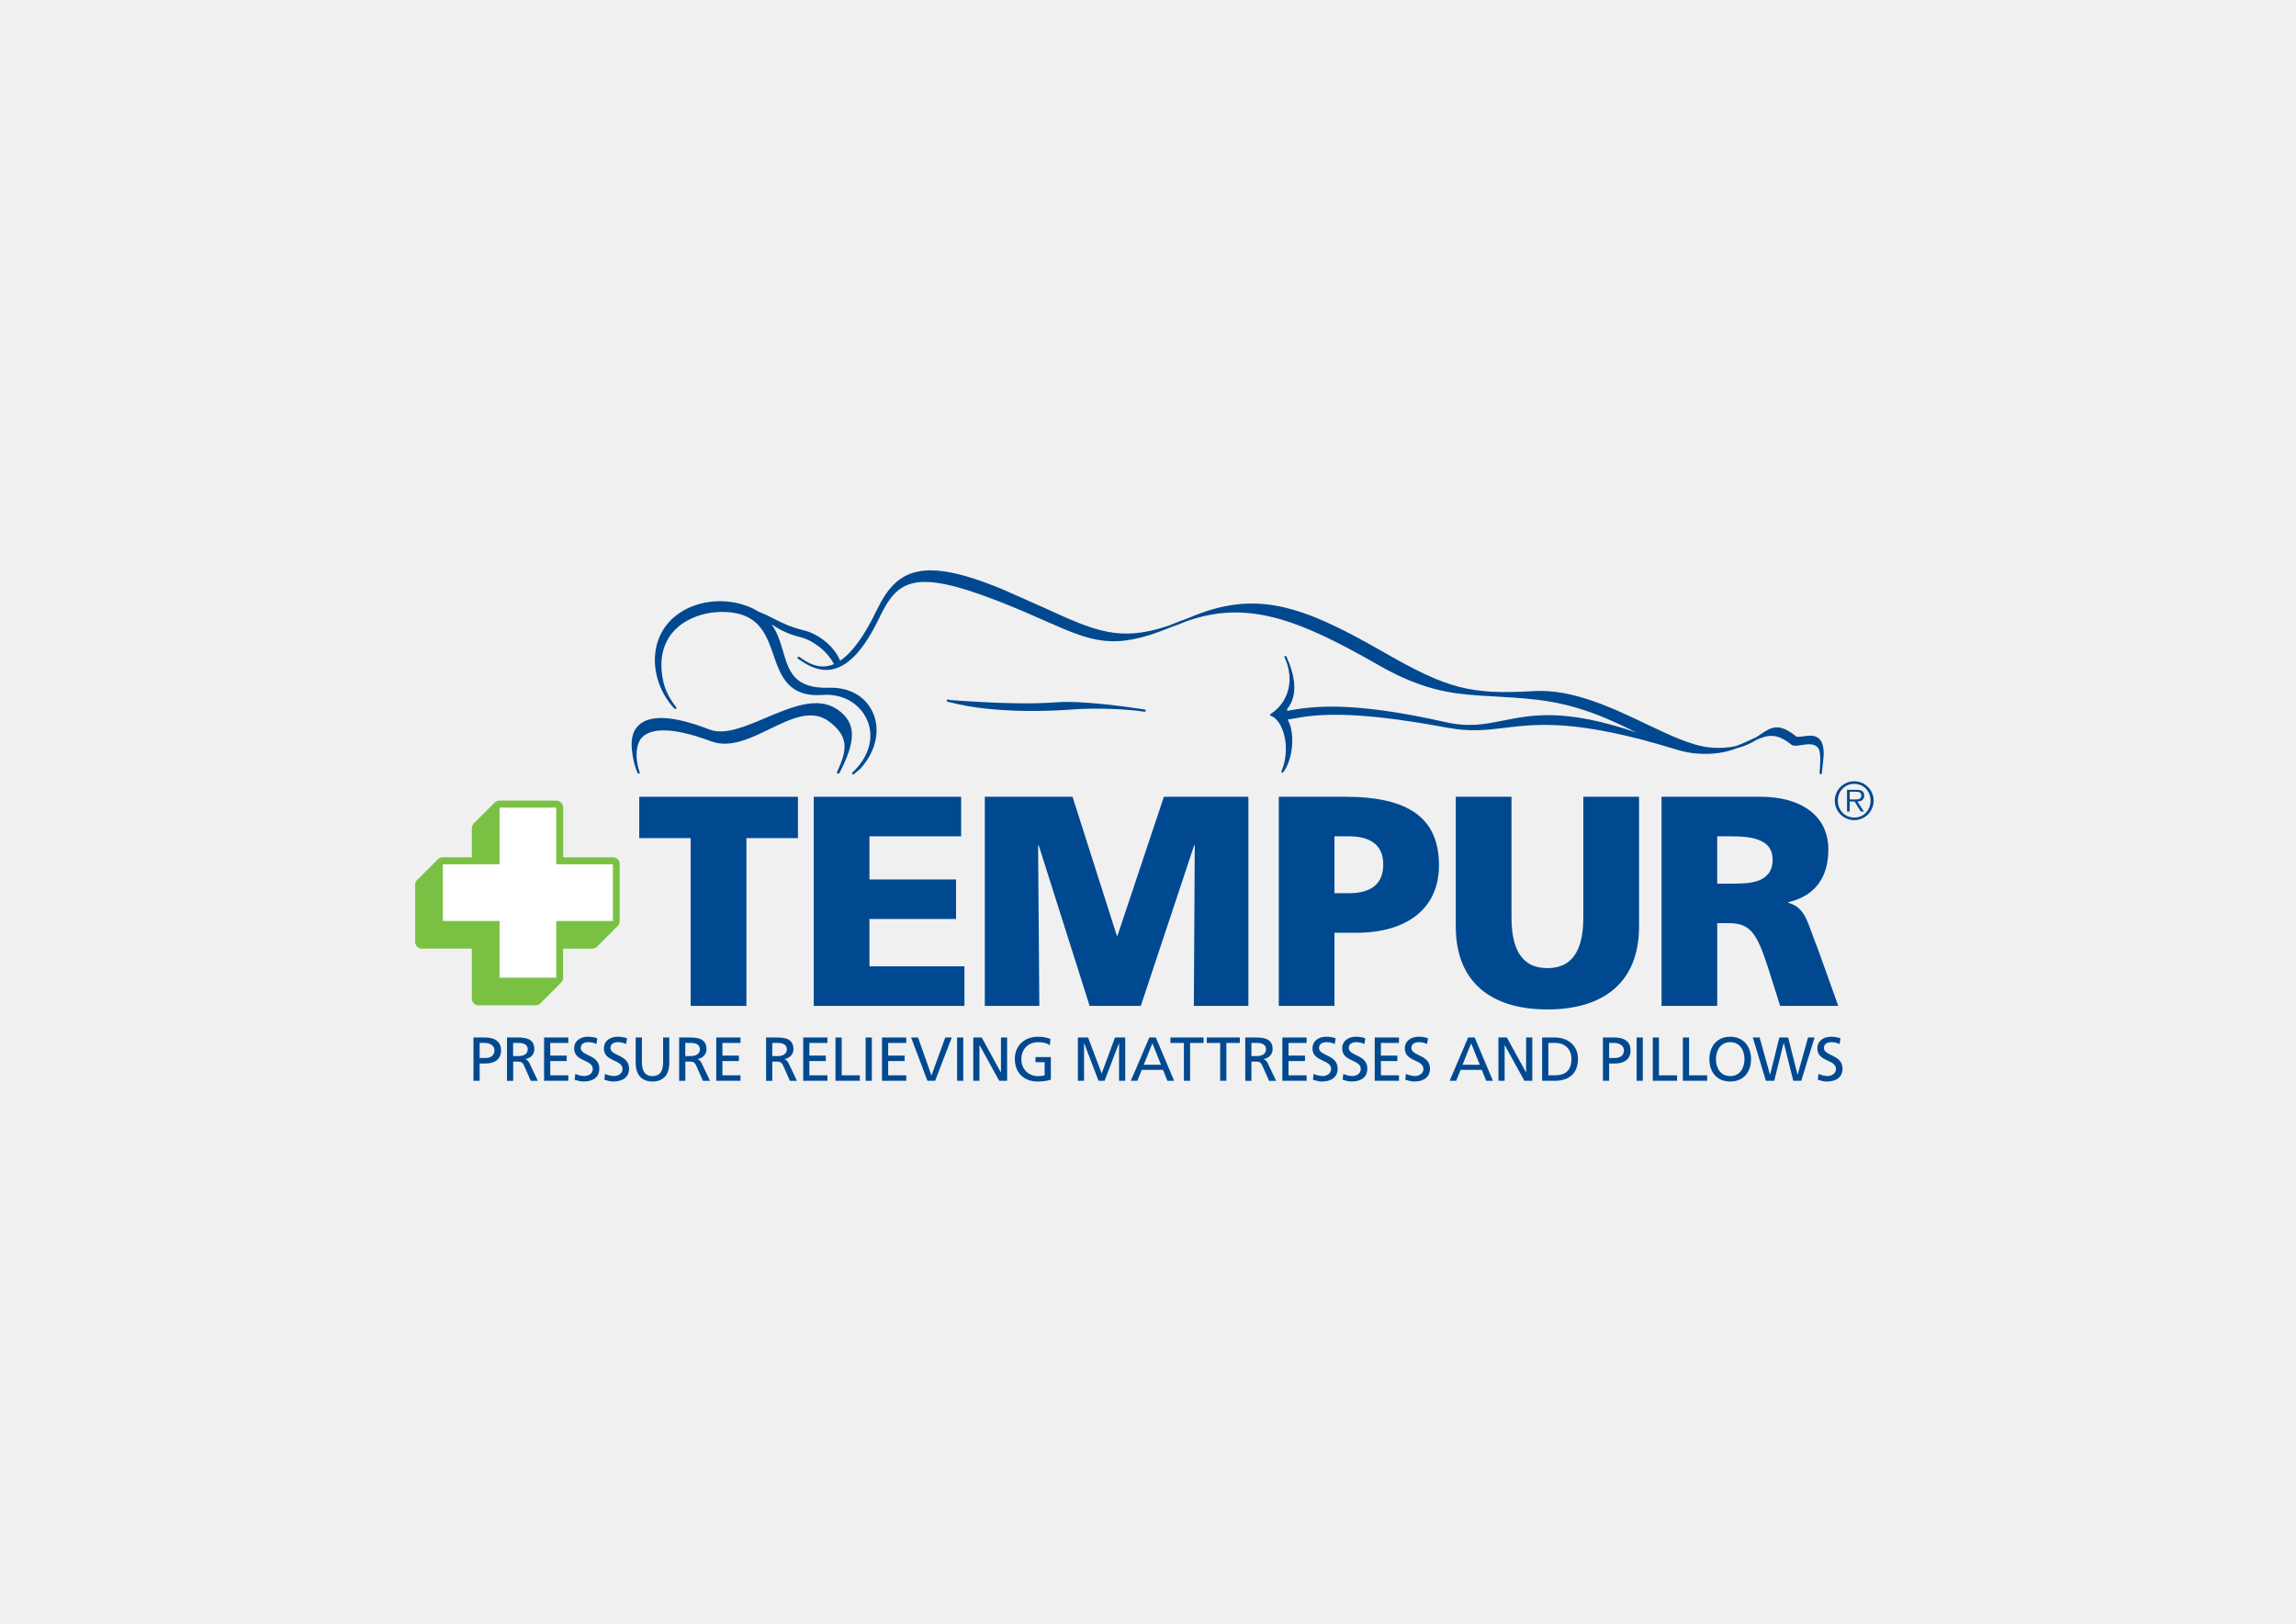
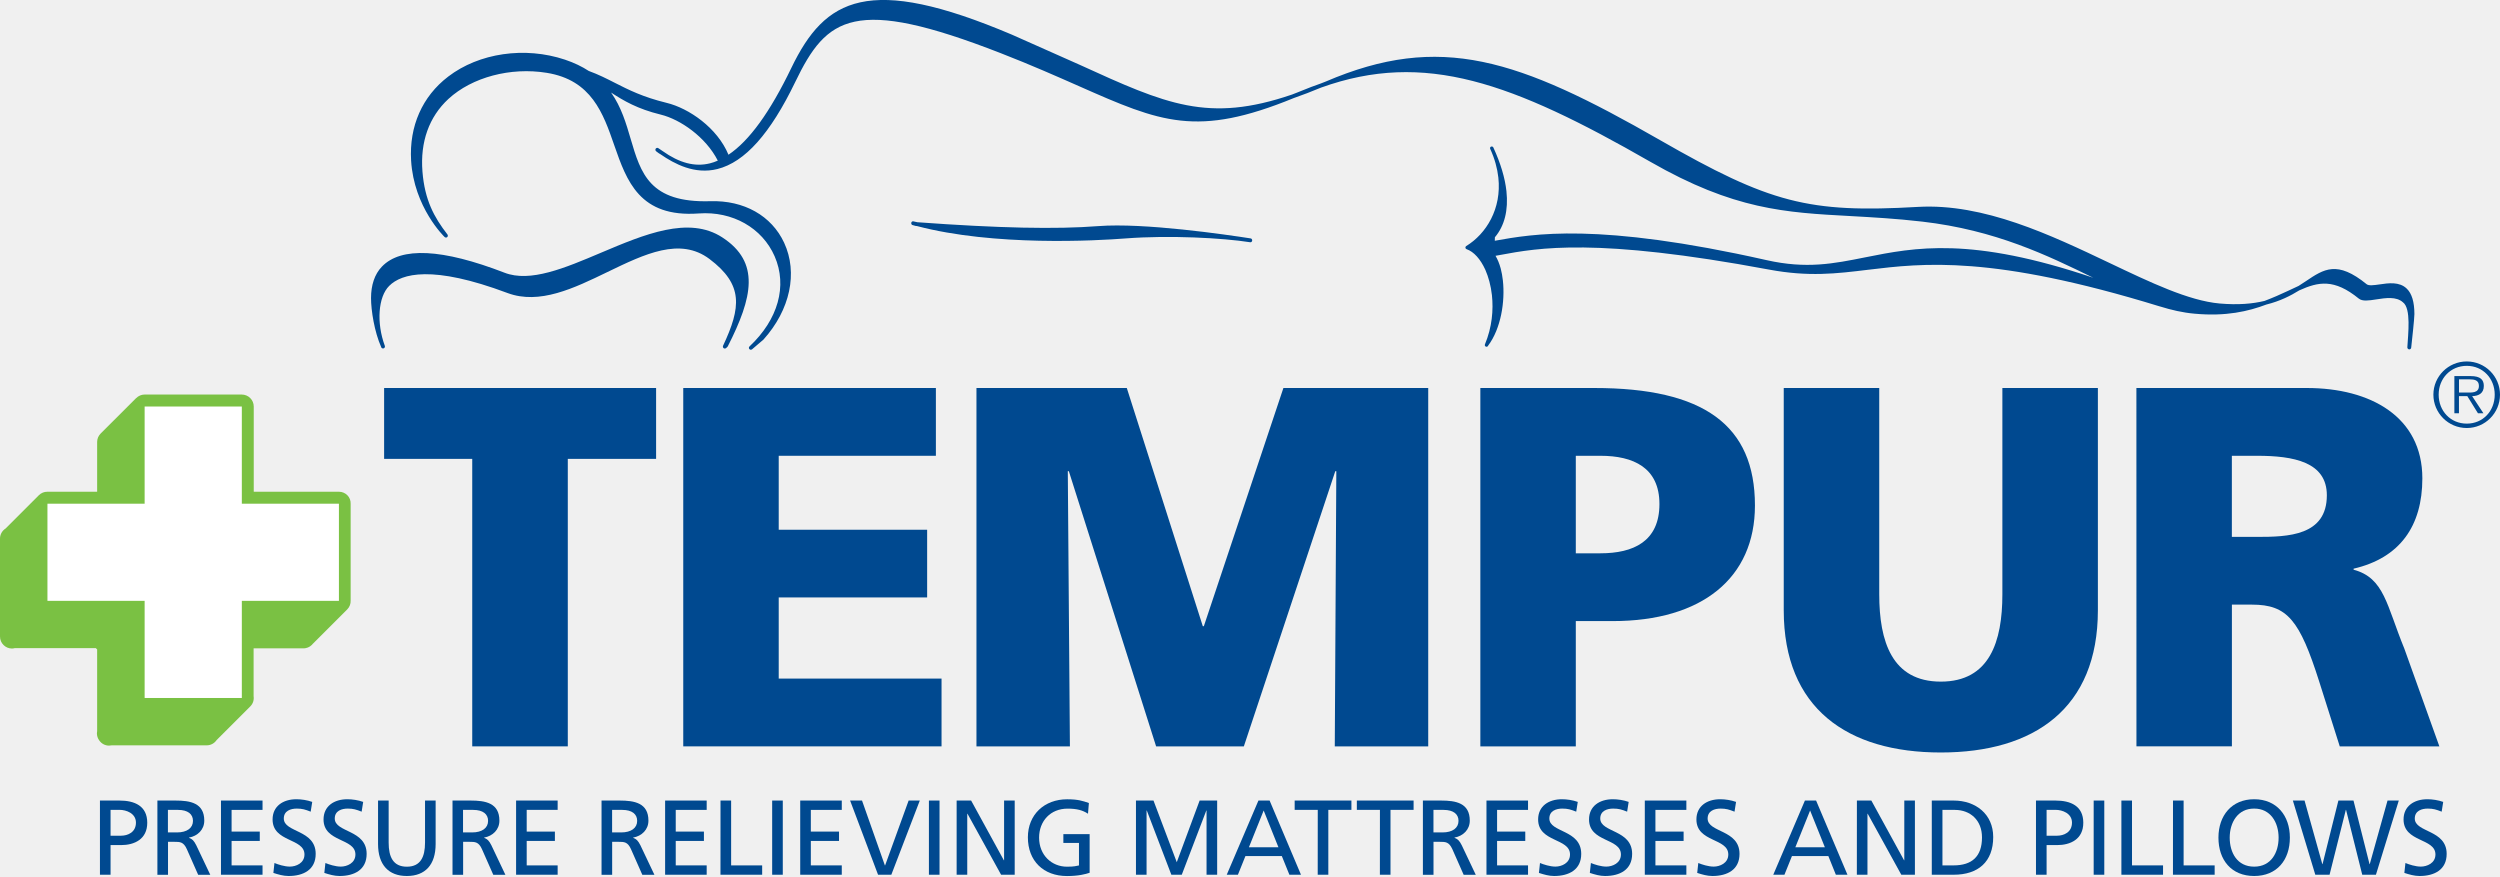
- <svg xmlns="http://www.w3.org/2000/svg" version="1.1" id="Layer_1" x="0px" y="0px" viewBox="0 0 841.89 595.28" style="enable-background:new 0 0 841.89 595.28;" xml:space="preserve">
+ <svg xmlns="http://www.w3.org/2000/svg" version="1.1" id="Layer_1" x="0px" y="0px" viewBox="0 0 534.79 187.4" style="enable-background:new 0 0 534.79 187.4;" xml:space="preserve">
  <style type="text/css">
	.st0{fill:#7AC143;}
	.st1{fill:#FFFFFF;}
	.st2{fill:#004990;}
	.st3{display:none;fill:#7AC143;}
</style>
-   <path class="st0" d="M224.73,314.3c0,0-14.29,0-18.22,0c0-3.93,0-18.23,0-18.23c0-1.41-1.15-2.56-2.56-2.56h-20.79  c-0.01,0-0.02,0-0.03,0c-0.16,0-0.31,0.02-0.47,0.05c-0.08,0.02-0.15,0.04-0.22,0.07c-0.08,0.03-0.17,0.04-0.25,0.08  c-0.09,0.03-0.16,0.08-0.24,0.13c-0.06,0.04-0.13,0.07-0.2,0.11c-0.13,0.09-0.26,0.19-0.38,0.31c0,0-0.01,0.01-0.02,0.01l-7.58,7.57  c0,0,0,0.01-0.01,0.01c-0.12,0.12-0.22,0.24-0.31,0.38c-0.05,0.07-0.08,0.14-0.12,0.21c-0.04,0.07-0.09,0.15-0.12,0.23  c-0.04,0.09-0.06,0.18-0.09,0.28c-0.02,0.07-0.05,0.13-0.06,0.2c-0.03,0.17-0.05,0.33-0.05,0.5v10.65c-5.13,0-10.66,0-10.66,0  c-0.17,0-0.34,0.02-0.5,0.05c-0.08,0.01-0.15,0.04-0.22,0.06c-0.08,0.03-0.17,0.05-0.25,0.08c-0.09,0.04-0.17,0.09-0.25,0.13  c-0.06,0.03-0.13,0.06-0.19,0.1c-0.14,0.09-0.27,0.2-0.39,0.32l-7.13,7.13c-0.71,0.45-1.19,1.25-1.19,2.15v20.96  c0,1.41,1.15,2.56,2.56,2.56c0.22,0,0.43-0.04,0.63-0.09h17.32c0.04,0.05,0.08,0.1,0.12,0.15c0.05,0.05,0.1,0.08,0.15,0.13v17.46  c-0.03,0.16-0.05,0.32-0.05,0.5c0,0.55,0.18,1.06,0.48,1.48c0.46,0.69,1.24,1.14,2.12,1.14c0.19,0,0.37-0.02,0.55-0.06h20.34  c0.88,0,1.66-0.45,2.12-1.13l7.2-7.2c0.6-0.6,0.83-1.41,0.71-2.19V347.8h10.55c0.21,0.01,0.43-0.01,0.63-0.05  c0.13-0.02,0.25-0.06,0.36-0.11c0.02-0.01,0.05-0.01,0.07-0.02c0.4-0.16,0.75-0.42,1.02-0.75l7.39-7.39  c0.53-0.53,0.77-1.22,0.74-1.91v-20.71C227.29,315.44,226.14,314.3,224.73,314.3z" />
-   <polygon class="st1" points="224.73,337.64 203.96,337.64 203.96,358.42 183.17,358.42 183.17,337.64 162.38,337.64 162.38,316.86   183.17,316.86 183.17,296.07 203.96,296.07 203.96,316.86 224.73,316.86 " />
+   <path class="st0" d="M72.5,105.19c0,0-14.29,0-18.22,0c0-3.93,0-18.23,0-18.23c0-1.41-1.15-2.56-2.56-2.56H30.93  c-0.01,0-0.02,0-0.03,0c-0.16,0-0.31,0.02-0.47,0.05c-0.08,0.02-0.15,0.04-0.22,0.07c-0.08,0.03-0.17,0.04-0.25,0.08  c-0.09,0.03-0.16,0.08-0.24,0.13c-0.06,0.04-0.13,0.07-0.2,0.11c-0.13,0.09-0.26,0.19-0.38,0.31c0,0-0.01,0.01-0.02,0.01l-7.58,7.57  c0,0,0,0.01-0.01,0.01c-0.12,0.12-0.22,0.24-0.31,0.38c-0.05,0.07-0.08,0.14-0.12,0.21s-0.09,0.15-0.12,0.23  c-0.04,0.09-0.06,0.18-0.09,0.28c-0.02,0.07-0.05,0.13-0.06,0.2c-0.03,0.17-0.05,0.33-0.05,0.5v10.65c-5.13,0-10.66,0-10.66,0  c-0.17,0-0.34,0.02-0.5,0.05c-0.08,0.01-0.15,0.04-0.22,0.06c-0.08,0.03-0.17,0.05-0.25,0.08c-0.09,0.04-0.17,0.09-0.25,0.13  c-0.06,0.03-0.13,0.06-0.19,0.1c-0.14,0.09-0.27,0.2-0.39,0.32l-7.13,7.13C0.48,113.51,0,114.31,0,115.21v20.96  c0,1.41,1.15,2.56,2.56,2.56c0.22,0,0.43-0.04,0.63-0.09h17.32c0.04,0.05,0.08,0.1,0.12,0.15c0.05,0.05,0.1,0.08,0.15,0.13v17.46  c-0.03,0.16-0.05,0.32-0.05,0.5c0,0.55,0.18,1.06,0.48,1.48c0.46,0.69,1.24,1.14,2.12,1.14c0.19,0,0.37-0.02,0.55-0.06h20.34  c0.88,0,1.66-0.45,2.12-1.13l7.2-7.2c0.6-0.6,0.83-1.41,0.71-2.19v-10.23H64.8c0.21,0.01,0.43-0.01,0.63-0.05  c0.13-0.02,0.25-0.06,0.36-0.11c0.02-0.01,0.05-0.01,0.07-0.02c0.4-0.16,0.75-0.42,1.02-0.75l7.39-7.39  c0.53-0.53,0.77-1.22,0.74-1.91v-20.71C75.06,106.33,73.91,105.19,72.5,105.19z" />
+   <polygon class="st1" points="72.5,128.53 51.73,128.53 51.73,149.31 30.94,149.31 30.94,128.53 10.15,128.53 10.15,107.75   30.94,107.75 30.94,86.96 51.73,86.96 51.73,107.75 72.5,107.75 " />
  <g>
    <g>
      <g>
-         <path class="st2" d="M306.75,259.9c-7.16-4.68-16.71-0.64-25.95,3.27c-7.78,3.3-15.15,6.41-20.64,4.28     c-13.33-5.15-22.15-5.59-26.25-1.29c-1.55,1.62-2.31,3.95-2.31,6.7c0,2.67,0.72,7.22,2.17,10.49c0,0.01,0,0.02,0,0.03v-0.01     c0,0.01,0.01,0.02,0.01,0.03c0.09,0.21,0.34,0.31,0.54,0.22c0.2-0.08,0.31-0.32,0.23-0.53c-1.8-4.85-1.46-10.46,0.94-12.83     c2.65-2.64,9.19-4.51,25.3,1.53c6.84,2.56,14.24-1.03,21.4-4.5c7.99-3.86,15.52-7.51,21.82-2.77c7.28,5.49,6.74,10.35,2.9,18.54     c-0.09,0.19-0.03,0.41,0.12,0.53c0.17,0.12,0.38,0.1,0.53-0.03l0.29-0.27c0.04-0.04,0.06-0.07,0.08-0.12     C313.24,272.73,314.9,265.21,306.75,259.9" />
-         <path class="st2" d="M347.17,256.76c-0.01,0.03-0.01,0.06-0.01,0.1c0,0.19,0.11,0.36,0.29,0.4l0,0l0.69,0.19     c0.08,0,0.15,0.01,0.21,0.01c16.5,4.36,38.35,3.15,44.74,2.65c9.31-0.71,20.64-0.11,26.57,0.82c0.21,0.04,0.41-0.12,0.43-0.35     c0-0.01,0-0.03,0-0.05c0.01-0.21-0.13-0.39-0.32-0.42c-5.17-0.8-22.78-3.39-32.62-2.63c-8.96,0.7-21.26,0.44-38.67-0.83     c-0.28-0.07-0.59-0.11-0.87-0.19v-0.01C347.42,256.41,347.21,256.54,347.17,256.76" />
-         <path class="st2" d="M667.09,270.87c-1.57-1.55-3.93-1.2-5.84-0.92c-1.18,0.17-2.29,0.32-2.74-0.03     c-6.33-5.16-9.14-3.27-13.02-0.66c-0.49,0.33-1.01,0.68-1.55,1.01c-0.74,0.33-1.5,0.69-2.29,1.07c-1.49,0.7-3.17,1.45-5,2.14     c-2.56,0.62-5.67,0.9-9.64,0.55c-6.61-0.6-14.79-4.51-23.46-8.64c-12.63-6.01-26.95-12.83-41.05-12.02     c-23.37,1.35-31.63-0.78-55.18-14.3c-30.37-17.42-47.01-23.01-71.51-12.51c-0.4,0.17-0.74,0.28-1.13,0.44     c-1.33,0.48-2.65,0.94-4,1.52c-0.74,0.32-1.37,0.53-2.08,0.82c-17.92,6.12-26.86,2.09-45.43-6.38l-14.46-6.43     c-30.71-13.02-39.99-7.82-47.19,7.09c-4.57,9.49-9.01,15.62-13.46,18.59c-2.37-5.74-8.45-9.94-13.24-11.1     c-5.11-1.25-8.15-2.8-11.08-4.29c-1.75-0.89-3.47-1.77-5.56-2.53c-1.43-0.93-3.1-1.75-5.1-2.42c-8.57-2.86-18.37-1.44-24.98,3.63     c-5.55,4.24-8.35,10.62-7.93,17.93c0.59,10.04,7.1,16.32,7.17,16.38c0.16,0.15,0.41,0.16,0.56,0.01     c0.16-0.13,0.17-0.39,0.04-0.56c-2.86-3.68-4.86-7.38-5.34-13.44c-0.51-6.36,1.42-11.73,5.56-15.55     c5.04-4.64,13.29-6.84,21.03-5.58c9.59,1.55,12.07,8.65,14.45,15.52c2.65,7.61,5.39,15.49,18.09,14.56     c7.18-0.52,13.55,3.08,16.21,9.17c2.76,6.33,0.75,13.53-5.38,19.28c-0.16,0.15-0.18,0.41-0.02,0.57     c0.15,0.17,0.39,0.18,0.57,0.04l2.44-2.08c5.72-6.37,7.4-14.29,4.42-20.71c-2.69-5.79-8.59-9.11-15.79-8.89     c-13.01,0.39-14.87-5.96-17.04-13.32c-0.97-3.31-2-6.83-4.19-9.92c2.69,1.75,5.63,3.5,10.64,4.72c4.15,1.02,9.6,4.76,12.19,9.84     c-0.56,0.24-1.12,0.45-1.68,0.58c-3.23,0.81-6.54-0.08-10.12-2.62c-0.3-0.21-0.63-0.41-0.9-0.61l0,0     c-0.18-0.14-0.45-0.09-0.58,0.09c-0.05,0.07-0.07,0.16-0.07,0.24c0,0.13,0.05,0.25,0.17,0.33l0,0l0.62,0.46     c0.1,0.06,0.19,0.08,0.27,0.15c3.06,2.12,7.36,4.39,12.2,3.18c5.88-1.47,11.33-7.57,16.68-18.67c6.71-13.9,12.56-18.35,43.9-6.13     c6.62,2.58,12.01,4.97,16.77,7.07c17.54,7.76,25.22,11.03,45.97,2.54c1.82-0.63,3.79-1.39,5.81-2.23     c22.17-7.97,40.86-1.1,70.43,15.86c17.91,10.28,28.9,10.87,42.83,11.62c4.75,0.27,9.65,0.53,15.36,1.19     c15.66,1.81,26.79,7.23,36.6,12.02c0.02,0.01,0.04,0.02,0.07,0.02c-26.27-8.91-38.23-6.53-48.89-4.4     c-6.74,1.35-12.56,2.52-21.08,0.6c-36.18-8.16-50.02-5.6-58.15-4.15l0.02-0.75c2.06-2.42,2.91-5.79,2.47-9.86     c-0.31-2.83-1.25-5.98-2.8-9.34c-0.07-0.15-0.22-0.23-0.38-0.21c-0.04,0-0.08,0.01-0.11,0.02c-0.15,0.07-0.23,0.22-0.21,0.38     c0,0.05,0.01,0.08,0.03,0.11c0.98,2.13,1.52,4.18,1.74,6.12c0.74,6.69-2.6,12.06-6.88,14.67c-0.11,0.07-0.18,0.21-0.17,0.35l0,0     c0.02,0.15,0.11,0.26,0.25,0.31c1.55,0.54,2.97,2.11,4.02,4.42c0.65,1.49,1.18,3.34,1.41,5.44c0.33,3.14,0.04,6.81-1.5,10.51     c-0.02,0.05-0.03,0.12-0.03,0.18c0.01,0.11,0.08,0.22,0.19,0.28c0.16,0.1,0.37,0.05,0.47-0.1c0.02-0.03,0.04-0.07,0.06-0.1v0.01     v-0.01c2.72-3.63,3.65-9.39,3.15-13.93c-0.1-0.91-0.26-1.78-0.46-2.55c-0.29-1.07-0.67-1.98-1.12-2.74l0,0.01l0.96-0.17     l0.04-0.01c8.14-1.51,20.45-3.79,57.52,3.13c8.48,1.58,14.36,0.87,21.17,0.04c11.81-1.42,26.52-3.2,62.42,7.84c0,0,0.01,0,0.02,0     c2.44,0.76,4.88,1.33,7.38,1.55c6.76,0.63,11.54-0.5,15.41-1.96c2.93-0.73,5.17-1.88,7.01-3.02c4.12-1.86,7.46-2.54,12.74,1.75     c0.77,0.63,2.14,0.43,3.72,0.18c2.02-0.32,4.32-0.66,5.73,0.62c1.78,1.31,1.1,6.78,0.94,9.62c-0.01,0.23,0.16,0.43,0.4,0.45     c0.22,0.01,0.41-0.16,0.43-0.4c0-0.04,0-0.08,0-0.11c0-0.01,0.01-0.01,0.01-0.01c0.13-1.18,0.67-6.09,0.67-7.04     C668.7,273.69,668.16,271.91,667.09,270.87" />
+         <path class="st2" d="M154.52,50.79c-7.16-4.68-16.71-0.64-25.95,3.27c-7.78,3.3-15.15,6.41-20.64,4.28     c-13.33-5.15-22.15-5.59-26.25-1.29c-1.55,1.62-2.31,3.95-2.31,6.7c0,2.67,0.72,7.22,2.17,10.49c0,0.01,0,0.02,0,0.03v-0.01     c0,0.01,0.01,0.02,0.01,0.03c0.09,0.21,0.34,0.31,0.54,0.22c0.2-0.08,0.31-0.32,0.23-0.53c-1.8-4.85-1.46-10.46,0.94-12.83     c2.65-2.64,9.19-4.51,25.3,1.53c6.84,2.56,14.24-1.03,21.4-4.5c7.99-3.86,15.52-7.51,21.82-2.77c7.28,5.49,6.74,10.35,2.9,18.54     c-0.09,0.19-0.03,0.41,0.12,0.53c0.17,0.12,0.38,0.1,0.53-0.03l0.29-0.27c0.04-0.04,0.06-0.07,0.08-0.12     C161.01,63.62,162.67,56.1,154.52,50.79" />
+         <path class="st2" d="M194.94,47.65c-0.01,0.03-0.01,0.06-0.01,0.1c0,0.19,0.11,0.36,0.29,0.4l0,0l0.69,0.19     c0.08,0,0.15,0.01,0.21,0.01c16.5,4.36,38.35,3.15,44.74,2.65c9.31-0.71,20.64-0.11,26.57,0.82c0.21,0.04,0.41-0.12,0.43-0.35     c0-0.01,0-0.03,0-0.05c0.01-0.21-0.13-0.39-0.32-0.42c-5.17-0.8-22.78-3.39-32.62-2.63c-8.96,0.7-21.26,0.44-38.67-0.83     c-0.28-0.07-0.59-0.11-0.87-0.19v-0.01C195.19,47.3,194.98,47.43,194.94,47.65" />
+         <path class="st2" d="M514.86,61.76c-1.57-1.55-3.93-1.2-5.84-0.92c-1.18,0.17-2.29,0.32-2.74-0.03     c-6.33-5.16-9.14-3.27-13.02-0.66c-0.49,0.33-1.01,0.68-1.55,1.01c-0.74,0.33-1.5,0.69-2.29,1.07c-1.49,0.7-3.17,1.45-5,2.14     c-2.56,0.62-5.67,0.9-9.64,0.55c-6.61-0.6-14.79-4.51-23.46-8.64c-12.63-6.01-26.95-12.83-41.05-12.02     c-23.37,1.35-31.63-0.78-55.18-14.3c-30.37-17.42-47.01-23.01-71.51-12.51c-0.4,0.17-0.74,0.28-1.13,0.44     c-1.33,0.48-2.65,0.94-4,1.52c-0.74,0.32-1.37,0.53-2.08,0.82c-17.92,6.12-26.86,2.09-45.43-6.38l-14.46-6.43     c-30.71-13.02-39.99-7.82-47.19,7.09c-4.57,9.49-9.01,15.62-13.46,18.59c-2.37-5.74-8.45-9.94-13.24-11.1     c-5.11-1.25-8.15-2.8-11.08-4.29c-1.75-0.89-3.47-1.77-5.56-2.53c-1.43-0.93-3.1-1.75-5.1-2.42c-8.57-2.86-18.37-1.44-24.98,3.63     c-5.55,4.24-8.35,10.62-7.93,17.93c0.59,10.04,7.1,16.32,7.17,16.38c0.16,0.15,0.41,0.16,0.56,0.01     c0.16-0.13,0.17-0.39,0.04-0.56c-2.86-3.68-4.86-7.38-5.34-13.44c-0.51-6.36,1.42-11.73,5.56-15.55     c5.04-4.64,13.29-6.84,21.03-5.58c9.59,1.55,12.07,8.65,14.45,15.52c2.65,7.61,5.39,15.49,18.09,14.56     c7.18-0.52,13.55,3.08,16.21,9.17c2.76,6.33,0.75,13.53-5.38,19.28c-0.16,0.15-0.18,0.41-0.02,0.57     c0.15,0.17,0.39,0.18,0.57,0.04l2.44-2.08c5.72-6.37,7.4-14.29,4.42-20.71c-2.69-5.79-8.59-9.11-15.79-8.89     c-13.01,0.39-14.87-5.96-17.04-13.32c-0.97-3.31-2-6.83-4.19-9.92c2.69,1.75,5.63,3.5,10.64,4.72c4.15,1.02,9.6,4.76,12.19,9.84     c-0.56,0.24-1.12,0.45-1.68,0.58c-3.23,0.81-6.54-0.08-10.12-2.62c-0.3-0.21-0.63-0.41-0.9-0.61l0,0     c-0.18-0.14-0.45-0.09-0.58,0.09c-0.05,0.07-0.07,0.16-0.07,0.24c0,0.13,0.05,0.25,0.17,0.33l0,0l0.62,0.46     c0.1,0.06,0.19,0.08,0.27,0.15c3.06,2.12,7.36,4.39,12.2,3.18c5.88-1.47,11.33-7.57,16.68-18.67c6.71-13.9,12.56-18.35,43.9-6.13     c6.62,2.58,12.01,4.97,16.77,7.07c17.54,7.76,25.22,11.03,45.97,2.54c1.82-0.63,3.79-1.39,5.81-2.23     c22.17-7.97,40.86-1.1,70.43,15.86c17.91,10.28,28.9,10.87,42.83,11.62c4.75,0.27,9.65,0.53,15.36,1.19     c15.66,1.81,26.79,7.23,36.6,12.02c0.02,0.01,0.04,0.02,0.07,0.02c-26.27-8.91-38.23-6.53-48.89-4.4     c-6.74,1.35-12.56,2.52-21.08,0.6c-36.18-8.16-50.02-5.6-58.15-4.15l0.02-0.75c2.06-2.42,2.91-5.79,2.47-9.86     c-0.31-2.83-1.25-5.98-2.8-9.34c-0.07-0.15-0.22-0.23-0.38-0.21c-0.04,0-0.08,0.01-0.11,0.02c-0.15,0.07-0.23,0.22-0.21,0.38     c0,0.05,0.01,0.08,0.03,0.11c0.98,2.13,1.52,4.18,1.74,6.12c0.74,6.69-2.6,12.06-6.88,14.67c-0.11,0.07-0.18,0.21-0.17,0.35l0,0     c0.02,0.15,0.11,0.26,0.25,0.31c1.55,0.54,2.97,2.11,4.02,4.42c0.65,1.49,1.18,3.34,1.41,5.44c0.33,3.14,0.04,6.81-1.5,10.51     c-0.02,0.05-0.03,0.12-0.03,0.18c0.01,0.11,0.08,0.22,0.19,0.28c0.16,0.1,0.37,0.05,0.47-0.1c0.02-0.03,0.04-0.07,0.06-0.1v0.01     v-0.01c2.72-3.63,3.65-9.39,3.15-13.93c-0.1-0.91-0.26-1.78-0.46-2.55c-0.29-1.07-0.67-1.98-1.12-2.74v0.01l0.96-0.17l0.04-0.01     c8.14-1.51,20.45-3.79,57.52,3.13c8.48,1.58,14.36,0.87,21.17,0.04c11.81-1.42,26.52-3.2,62.42,7.84c0,0,0.01,0,0.02,0     c2.44,0.76,4.88,1.33,7.38,1.55c6.76,0.63,11.54-0.5,15.41-1.96c2.93-0.73,5.17-1.88,7.01-3.02c4.12-1.86,7.46-2.54,12.74,1.75     c0.77,0.63,2.14,0.43,3.72,0.18c2.02-0.32,4.32-0.66,5.73,0.62c1.78,1.31,1.1,6.78,0.94,9.62c-0.01,0.23,0.16,0.43,0.4,0.45     c0.22,0.01,0.41-0.16,0.43-0.4c0-0.04,0-0.08,0-0.11c0-0.01,0.01-0.01,0.01-0.01c0.13-1.18,0.67-6.09,0.67-7.04     C516.47,64.58,515.93,62.8,514.86,61.76" />
      </g>
    </g>
  </g>
-   <polygon class="st2" points="253.25,307.27 234.4,307.27 234.4,292.11 292.58,292.11 292.58,307.27 273.69,307.27 273.69,368.77   253.25,368.77 " />
-   <polygon class="st2" points="298.39,292.11 352.43,292.11 352.43,306.61 318.81,306.61 318.81,322.43 350.56,322.43 350.56,336.91   318.81,336.91 318.81,354.27 353.64,354.27 353.64,368.77 298.39,368.77 " />
-   <polygon class="st2" points="361.11,292.11 393.27,292.11 409.53,343.07 409.75,343.07 426.77,292.11 457.75,292.11 457.75,368.77   437.76,368.77 438.09,309.9 437.87,309.9 418.31,368.77 399.54,368.77 380.87,309.9 380.65,309.9 381.1,368.77 361.11,368.77 " />
-   <path class="st2" d="M468.91,292.11h24.36c23.39,0,34.37,7.91,34.37,25.14c0,15.49-11.31,24.72-30.41,24.72h-7.91v26.8h-20.42  V292.11z M489.32,327.47h5.27c7.02,0,12.62-2.52,12.62-10.54c0-7.8-5.6-10.32-12.62-10.32h-5.27V327.47z" />
-   <path class="st2" d="M601,339.66c0,20.98-13.61,30.42-33.6,30.42c-19.99,0-33.6-9.44-33.6-30.42v-47.55h20.43v44.14  c0,10.11,2.74,18.67,13.17,18.67c10.44,0,13.17-8.56,13.17-18.67v-44.14H601V339.66z" />
-   <path class="st2" d="M609.24,292.11h36.47c13.61,0,24.7,6.15,24.7,19.33c0,10.22-4.83,17.03-14.71,19.32v0.22  c6.59,1.76,7.04,7.58,10.87,16.92l7.48,20.87h-21.31l-4.39-13.85c-4.19-13.17-6.81-16.47-14.39-16.47h-4.29v30.31h-20.42V292.11z   M629.66,323.96h5.39c6.6,0,14.93-0.22,14.93-8.9c0-7.14-7.13-8.45-14.93-8.45h-5.39V323.96z" />
+   <polygon class="st2" points="101.02,98.16 82.17,98.16 82.17,83 140.35,83 140.35,98.16 121.46,98.16 121.46,159.66 101.02,159.66   " />
+   <polygon class="st2" points="146.16,83 200.2,83 200.2,97.5 166.58,97.5 166.58,113.32 198.33,113.32 198.33,127.8 166.58,127.8   166.58,145.16 201.41,145.16 201.41,159.66 146.16,159.66 " />
+   <polygon class="st2" points="208.88,83 241.04,83 257.3,133.96 257.52,133.96 274.54,83 305.52,83 305.52,159.66 285.53,159.66   285.86,100.79 285.64,100.79 266.08,159.66 247.31,159.66 228.64,100.79 228.42,100.79 228.87,159.66 208.88,159.66 " />
+   <path class="st2" d="M316.68,83h24.36c23.39,0,34.37,7.91,34.37,25.14c0,15.49-11.31,24.72-30.41,24.72h-7.91v26.8h-20.42V83H316.68  z M337.09,118.36h5.27c7.02,0,12.62-2.52,12.62-10.54c0-7.8-5.6-10.32-12.62-10.32h-5.27V118.36z" />
+   <path class="st2" d="M448.77,130.55c0,20.98-13.61,30.42-33.6,30.42c-19.99,0-33.6-9.44-33.6-30.42V83H402v44.14  c0,10.11,2.74,18.67,13.17,18.67c10.44,0,13.17-8.56,13.17-18.67V83h20.43V130.55z" />
+   <path class="st2" d="M457.01,83h36.47c13.61,0,24.7,6.15,24.7,19.33c0,10.22-4.83,17.03-14.71,19.32v0.22  c6.59,1.76,7.04,7.58,10.87,16.92l7.48,20.87h-21.31l-4.39-13.85c-4.19-13.17-6.81-16.47-14.39-16.47h-4.29v30.31h-20.42L457.01,83  L457.01,83z M477.43,114.85h5.39c6.6,0,14.93-0.22,14.93-8.9c0-7.14-7.13-8.45-14.93-8.45h-5.39V114.85z" />
  <g>
-     <path class="st2" d="M173.61,380.36h4.16c3.25,0,5.96,1.14,5.96,4.75c0,3.53-2.75,4.78-5.62,4.78h-2.23v6.34h-2.27V380.36z    M175.88,387.88h2.25c1.41,0,3.18-0.71,3.18-2.8c0-2-2.09-2.73-3.5-2.73h-1.93V387.88z" />
-     <path class="st2" d="M185.88,380.36h3.89c3.14,0,6.16,0.5,6.16,4.3c0,1.93-1.43,3.3-3.27,3.62v0.05c0.71,0.27,1.05,0.61,1.55,1.59   l3,6.32h-2.59l-2.43-5.5c-0.7-1.55-1.46-1.55-2.66-1.55h-1.36v7.05h-2.27V380.36z M188.15,387.18h1.93c2.16,0,3.43-0.95,3.43-2.48   c0-1.43-1.09-2.34-3.18-2.34h-2.18V387.18z" />
-     <path class="st2" d="M199.5,380.36h8.89v2h-6.62V387h6.03v2h-6.03v5.23h6.62v2h-8.89V380.36z" />
-     <path class="st2" d="M218.69,382.74c-1.16-0.46-1.8-0.66-2.98-0.66c-1.27,0-2.77,0.46-2.77,2.12c0,3.05,6.82,2.34,6.82,7.57   c0,3.39-2.62,4.73-5.8,4.73c-1.11,0-2.21-0.32-3.25-0.66l0.23-2.12c0.77,0.32,2.14,0.77,3.3,0.77c1.3,0,3.12-0.73,3.12-2.59   c0-3.55-6.82-2.57-6.82-7.5c0-2.82,2.23-4.32,5.09-4.32c1.05,0,2.3,0.18,3.39,0.57L218.69,382.74z" />
-     <path class="st2" d="M229.59,382.74c-1.16-0.46-1.8-0.66-2.98-0.66c-1.27,0-2.77,0.46-2.77,2.12c0,3.05,6.82,2.34,6.82,7.57   c0,3.39-2.62,4.73-5.8,4.73c-1.11,0-2.21-0.32-3.25-0.66l0.23-2.12c0.77,0.32,2.14,0.77,3.3,0.77c1.3,0,3.12-0.73,3.12-2.59   c0-3.55-6.82-2.57-6.82-7.5c0-2.82,2.23-4.32,5.09-4.32c1.05,0,2.3,0.18,3.39,0.57L229.59,382.74z" />
-     <path class="st2" d="M245.42,389.66c0,4.46-2.25,6.84-6.16,6.84c-3.91,0-6.16-2.39-6.16-6.84v-9.3h2.27v9.01   c0,3.05,0.96,5.14,3.89,5.14c2.93,0,3.89-2.09,3.89-5.14v-9.01h2.27V389.66z" />
-     <path class="st2" d="M249.01,380.36h3.89c3.14,0,6.16,0.5,6.16,4.3c0,1.93-1.43,3.3-3.27,3.62v0.05c0.7,0.27,1.05,0.61,1.55,1.59   l3,6.32h-2.59l-2.43-5.5c-0.7-1.55-1.46-1.55-2.66-1.55h-1.36v7.05h-2.27V380.36z M251.28,387.18h1.93c2.16,0,3.43-0.95,3.43-2.48   c0-1.43-1.09-2.34-3.18-2.34h-2.18V387.18z" />
-     <path class="st2" d="M262.63,380.36h8.89v2h-6.62V387h6.03v2h-6.03v5.23h6.62v2h-8.89V380.36z" />
-     <path class="st2" d="M280.89,380.36h3.89c3.14,0,6.16,0.5,6.16,4.3c0,1.93-1.43,3.3-3.27,3.62v0.05c0.7,0.27,1.05,0.61,1.55,1.59   l3,6.32h-2.59l-2.43-5.5c-0.7-1.55-1.45-1.55-2.66-1.55h-1.36v7.05h-2.27V380.36z M283.17,387.18h1.93c2.16,0,3.43-0.95,3.43-2.48   c0-1.43-1.09-2.34-3.18-2.34h-2.18V387.18z" />
-     <path class="st2" d="M294.51,380.36h8.89v2h-6.62V387h6.03v2h-6.03v5.23h6.62v2h-8.89V380.36z" />
-     <path class="st2" d="M306.36,380.36h2.27v13.87h6.64v2h-8.92V380.36z" />
-     <path class="st2" d="M317.41,380.36h2.27v15.87h-2.27V380.36z" />
-     <path class="st2" d="M323.41,380.36h8.89v2h-6.62V387h6.03v2h-6.03v5.23h6.62v2h-8.89V380.36z" />
-     <path class="st2" d="M342.9,396.23h-2.84l-5.98-15.87h2.55l4.89,13.87h0.05l5.03-13.87h2.39L342.9,396.23z" />
-     <path class="st2" d="M350.94,380.36h2.27v15.87h-2.27V380.36z" />
-     <path class="st2" d="M356.88,380.36h3.09l7,12.78h0.05v-12.78h2.27v15.87h-2.91l-7.19-13.05h-0.05v13.05h-2.27V380.36z" />
-     <path class="st2" d="M384.97,383.18c-1.11-0.73-2.32-1.09-4.37-1.09c-3.66,0-6.09,2.66-6.09,6.21c0,3.73,2.68,6.21,5.98,6.21   c1.57,0,1.98-0.16,2.55-0.27v-4.82h-3.34v-1.87h5.62v8.26c-0.86,0.29-2.37,0.7-4.84,0.7c-5.03,0-8.37-3.23-8.37-8.28   c0-4.89,3.55-8.14,8.39-8.14c2.32,0,3.34,0.34,4.66,0.8L384.97,383.18z" />
-     <path class="st2" d="M395.23,380.36h3.75l4.98,13.19l4.89-13.19h3.75v15.87h-2.27v-13.74h-0.05l-5.25,13.74h-2.23l-5.25-13.74   h-0.05v13.74h-2.27V380.36z" />
-     <path class="st2" d="M421.43,380.36h2.39l6.71,15.87h-2.48l-1.62-4h-7.78l-1.61,4h-2.39L421.43,380.36z M422.55,382.49l-3.16,7.87   h6.32L422.55,382.49z" />
-     <path class="st2" d="M434.12,382.36h-4.94v-2h12.14v2h-4.94v13.87h-2.27V382.36z" />
-     <path class="st2" d="M447.42,382.36h-4.94v-2h12.14v2h-4.94v13.87h-2.27V382.36z" />
-     <path class="st2" d="M456.59,380.36h3.89c3.14,0,6.16,0.5,6.16,4.3c0,1.93-1.43,3.3-3.27,3.62v0.05c0.71,0.27,1.05,0.61,1.55,1.59   l3,6.32h-2.59l-2.43-5.5c-0.71-1.55-1.46-1.55-2.66-1.55h-1.36v7.05h-2.27V380.36z M458.87,387.18h1.93c2.16,0,3.43-0.95,3.43-2.48   c0-1.43-1.09-2.34-3.18-2.34h-2.18V387.18z" />
-     <path class="st2" d="M470.21,380.36h8.89v2h-6.62V387h6.03v2h-6.03v5.23h6.62v2h-8.89V380.36z" />
-     <path class="st2" d="M489.41,382.74c-1.16-0.46-1.8-0.66-2.98-0.66c-1.27,0-2.77,0.46-2.77,2.12c0,3.05,6.82,2.34,6.82,7.57   c0,3.39-2.62,4.73-5.8,4.73c-1.11,0-2.21-0.32-3.25-0.66l0.23-2.12c0.77,0.32,2.14,0.77,3.3,0.77c1.3,0,3.12-0.73,3.12-2.59   c0-3.55-6.82-2.57-6.82-7.5c0-2.82,2.23-4.32,5.09-4.32c1.05,0,2.3,0.18,3.39,0.57L489.41,382.74z" />
-     <path class="st2" d="M500.3,382.74c-1.16-0.46-1.8-0.66-2.98-0.66c-1.27,0-2.77,0.46-2.77,2.12c0,3.05,6.82,2.34,6.82,7.57   c0,3.39-2.62,4.73-5.8,4.73c-1.11,0-2.21-0.32-3.25-0.66l0.23-2.12c0.77,0.32,2.14,0.77,3.3,0.77c1.3,0,3.12-0.73,3.12-2.59   c0-3.55-6.82-2.57-6.82-7.5c0-2.82,2.23-4.32,5.09-4.32c1.05,0,2.3,0.18,3.39,0.57L500.3,382.74z" />
-     <path class="st2" d="M504.08,380.36h8.89v2h-6.62V387h6.03v2h-6.03v5.23h6.62v2h-8.89V380.36z" />
-     <path class="st2" d="M523.27,382.74c-1.16-0.46-1.8-0.66-2.98-0.66c-1.27,0-2.77,0.46-2.77,2.12c0,3.05,6.82,2.34,6.82,7.57   c0,3.39-2.62,4.73-5.8,4.73c-1.11,0-2.21-0.32-3.25-0.66l0.23-2.12c0.77,0.32,2.14,0.77,3.3,0.77c1.3,0,3.12-0.73,3.12-2.59   c0-3.55-6.82-2.57-6.82-7.5c0-2.82,2.23-4.32,5.09-4.32c1.05,0,2.3,0.18,3.39,0.57L523.27,382.74z" />
-     <path class="st2" d="M538.33,380.36h2.39l6.71,15.87h-2.48l-1.61-4h-7.78l-1.61,4h-2.39L538.33,380.36z M539.44,382.49l-3.16,7.87   h6.32L539.44,382.49z" />
-     <path class="st2" d="M549.45,380.36h3.09l7,12.78h0.05v-12.78h2.27v15.87h-2.91l-7.19-13.05h-0.05v13.05h-2.27V380.36z" />
-     <path class="st2" d="M565.47,380.36h4.68c4.71,0,8.46,2.91,8.46,7.8c0,5.32-3.23,8.07-8.46,8.07h-4.68V380.36z M567.75,394.23h2.39   c3.91,0,6.07-1.89,6.07-5.98c0-3.71-2.52-5.89-5.8-5.89h-2.66V394.23z" />
-     <path class="st2" d="M587.76,380.36h4.16c3.25,0,5.96,1.14,5.96,4.75c0,3.53-2.75,4.78-5.62,4.78h-2.23v6.34h-2.27V380.36z    M590.03,387.88h2.25c1.41,0,3.18-0.71,3.18-2.8c0-2-2.09-2.73-3.5-2.73h-1.93V387.88z" />
-     <path class="st2" d="M600.1,380.36h2.27v15.87h-2.27V380.36z" />
-     <path class="st2" d="M606.03,380.36h2.27v13.87h6.64v2h-8.91V380.36z" />
-     <path class="st2" d="M617.07,380.36h2.27v13.87h6.64v2h-8.92V380.36z" />
-     <path class="st2" d="M634.43,380.08c4.82,0,7.64,3.5,7.64,8.21c0,4.82-2.8,8.21-7.64,8.21c-4.84,0-7.64-3.39-7.64-8.21   C626.79,383.59,629.61,380.08,634.43,380.08z M634.43,394.5c3.66,0,5.23-3.05,5.23-6.21c0-3.23-1.73-6.23-5.23-6.21   c-3.5-0.02-5.23,2.98-5.23,6.21C629.2,391.46,630.77,394.5,634.43,394.5z" />
-     <path class="st2" d="M642.71,380.36h2.5l3.8,13.6h0.05l3.39-13.6h3.23l3.43,13.6h0.05l3.8-13.6h2.41l-4.89,15.87h-2.93l-3.46-13.87   h-0.05l-3.48,13.87h-3.05L642.71,380.36z" />
-     <path class="st2" d="M674.54,382.74c-1.16-0.46-1.8-0.66-2.98-0.66c-1.27,0-2.77,0.46-2.77,2.12c0,3.05,6.82,2.34,6.82,7.57   c0,3.39-2.62,4.73-5.8,4.73c-1.11,0-2.21-0.32-3.25-0.66l0.23-2.12c0.77,0.32,2.14,0.77,3.3,0.77c1.3,0,3.12-0.73,3.12-2.59   c0-3.55-6.82-2.57-6.82-7.5c0-2.82,2.23-4.32,5.09-4.32c1.05,0,2.3,0.18,3.39,0.57L674.54,382.74z" />
+     <path class="st2" d="M21.38,171.25h4.16c3.25,0,5.96,1.14,5.96,4.75c0,3.53-2.75,4.78-5.62,4.78h-2.23v6.34h-2.27V171.25   L21.38,171.25z M23.65,178.77h2.25c1.41,0,3.18-0.71,3.18-2.8c0-2-2.09-2.73-3.5-2.73h-1.93V178.77z" />
+     <path class="st2" d="M33.65,171.25h3.89c3.14,0,6.16,0.5,6.16,4.3c0,1.93-1.43,3.3-3.27,3.62v0.05c0.71,0.27,1.05,0.61,1.55,1.59   l3,6.32h-2.59l-2.43-5.5c-0.7-1.55-1.46-1.55-2.66-1.55h-1.36v7.05h-2.27v-15.88H33.65z M35.92,178.07h1.93   c2.16,0,3.43-0.95,3.43-2.48c0-1.43-1.09-2.34-3.18-2.34h-2.18V178.07z" />
+     <path class="st2" d="M47.27,171.25h8.89v2h-6.62v4.64h6.03v2h-6.03v5.23h6.62v2h-8.89V171.25z" />
+     <path class="st2" d="M66.46,173.63c-1.16-0.46-1.8-0.66-2.98-0.66c-1.27,0-2.77,0.46-2.77,2.12c0,3.05,6.82,2.34,6.82,7.57   c0,3.39-2.62,4.73-5.8,4.73c-1.11,0-2.21-0.32-3.25-0.66l0.23-2.12c0.77,0.32,2.14,0.77,3.3,0.77c1.3,0,3.12-0.73,3.12-2.59   c0-3.55-6.82-2.57-6.82-7.5c0-2.82,2.23-4.32,5.09-4.32c1.05,0,2.3,0.18,3.39,0.57L66.46,173.63z" />
+     <path class="st2" d="M77.36,173.63c-1.16-0.46-1.8-0.66-2.98-0.66c-1.27,0-2.77,0.46-2.77,2.12c0,3.05,6.82,2.34,6.82,7.57   c0,3.39-2.62,4.73-5.8,4.73c-1.11,0-2.21-0.32-3.25-0.66l0.23-2.12c0.77,0.32,2.14,0.77,3.3,0.77c1.3,0,3.12-0.73,3.12-2.59   c0-3.55-6.82-2.57-6.82-7.5c0-2.82,2.23-4.32,5.09-4.32c1.05,0,2.3,0.18,3.39,0.57L77.36,173.63z" />
+     <path class="st2" d="M93.19,180.55c0,4.46-2.25,6.84-6.16,6.84s-6.16-2.39-6.16-6.84v-9.3h2.27v9.01c0,3.05,0.96,5.14,3.89,5.14   s3.89-2.09,3.89-5.14v-9.01h2.27L93.19,180.55L93.19,180.55z" />
+     <path class="st2" d="M96.78,171.25h3.89c3.14,0,6.16,0.5,6.16,4.3c0,1.93-1.43,3.3-3.27,3.62v0.05c0.7,0.27,1.05,0.61,1.55,1.59   l3,6.32h-2.59l-2.43-5.5c-0.7-1.55-1.46-1.55-2.66-1.55h-1.36v7.05H96.8v-15.88H96.78z M99.05,178.07h1.93   c2.16,0,3.43-0.95,3.43-2.48c0-1.43-1.09-2.34-3.18-2.34h-2.18V178.07z" />
+     <path class="st2" d="M110.4,171.25h8.89v2h-6.62v4.64h6.03v2h-6.03v5.23h6.62v2h-8.89C110.4,187.12,110.4,171.25,110.4,171.25z" />
+     <path class="st2" d="M128.66,171.25h3.89c3.14,0,6.16,0.5,6.16,4.3c0,1.93-1.43,3.3-3.27,3.62v0.05c0.7,0.27,1.05,0.61,1.55,1.59   l3,6.32h-2.59l-2.43-5.5c-0.7-1.55-1.45-1.55-2.66-1.55h-1.36v7.05h-2.27v-15.88H128.66z M130.94,178.07h1.93   c2.16,0,3.43-0.95,3.43-2.48c0-1.43-1.09-2.34-3.18-2.34h-2.18V178.07z" />
+     <path class="st2" d="M142.28,171.25h8.89v2h-6.62v4.64h6.03v2h-6.03v5.23h6.62v2h-8.89V171.25z" />
+     <path class="st2" d="M154.13,171.25h2.27v13.87h6.64v2h-8.92L154.13,171.25L154.13,171.25z" />
+     <path class="st2" d="M165.18,171.25h2.27v15.87h-2.27V171.25z" />
+     <path class="st2" d="M171.18,171.25h8.89v2h-6.62v4.64h6.03v2h-6.03v5.23h6.62v2h-8.89V171.25z" />
+     <path class="st2" d="M190.67,187.12h-2.84l-5.98-15.87h2.55l4.89,13.87h0.05l5.03-13.87h2.39L190.67,187.12z" />
+     <path class="st2" d="M198.71,171.25h2.27v15.87h-2.27V171.25z" />
+     <path class="st2" d="M204.65,171.25h3.09l7,12.78h0.05v-12.78h2.27v15.87h-2.91l-7.19-13.05h-0.05v13.05h-2.27v-15.87H204.65z" />
+     <path class="st2" d="M232.74,174.07c-1.11-0.73-2.32-1.09-4.37-1.09c-3.66,0-6.09,2.66-6.09,6.21c0,3.73,2.68,6.21,5.98,6.21   c1.57,0,1.98-0.16,2.55-0.27v-4.82h-3.34v-1.87h5.62v8.26c-0.86,0.29-2.37,0.7-4.84,0.7c-5.03,0-8.37-3.23-8.37-8.28   c0-4.89,3.55-8.14,8.39-8.14c2.32,0,3.34,0.34,4.66,0.8L232.74,174.07z" />
+     <path class="st2" d="M243,171.25h3.75l4.98,13.19l4.89-13.19h3.75v15.87h-2.27v-13.74h-0.05l-5.25,13.74h-2.23l-5.25-13.74h-0.05   v13.74H243L243,171.25L243,171.25z" />
+     <path class="st2" d="M269.2,171.25h2.39l6.71,15.87h-2.48l-1.62-4h-7.78l-1.61,4h-2.39L269.2,171.25z M270.32,173.38l-3.16,7.87   h6.32L270.32,173.38z" />
+     <path class="st2" d="M281.89,173.25h-4.94v-2h12.14v2h-4.94v13.87h-2.27L281.89,173.25L281.89,173.25z" />
+     <path class="st2" d="M295.19,173.25h-4.94v-2h12.14v2h-4.94v13.87h-2.27L295.19,173.25L295.19,173.25z" />
+     <path class="st2" d="M304.36,171.25h3.89c3.14,0,6.16,0.5,6.16,4.3c0,1.93-1.43,3.3-3.27,3.62v0.05c0.71,0.27,1.05,0.61,1.55,1.59   l3,6.32h-2.59l-2.43-5.5c-0.71-1.55-1.46-1.55-2.66-1.55h-1.36v7.05h-2.27v-15.88H304.36z M306.64,178.07h1.93   c2.16,0,3.43-0.95,3.43-2.48c0-1.43-1.09-2.34-3.18-2.34h-2.18V178.07z" />
+     <path class="st2" d="M317.98,171.25h8.89v2h-6.62v4.64h6.03v2h-6.03v5.23h6.62v2h-8.89V171.25z" />
+     <path class="st2" d="M337.18,173.63c-1.16-0.46-1.8-0.66-2.98-0.66c-1.27,0-2.77,0.46-2.77,2.12c0,3.05,6.82,2.34,6.82,7.57   c0,3.39-2.62,4.73-5.8,4.73c-1.11,0-2.21-0.32-3.25-0.66l0.23-2.12c0.77,0.32,2.14,0.77,3.3,0.77c1.3,0,3.12-0.73,3.12-2.59   c0-3.55-6.82-2.57-6.82-7.5c0-2.82,2.23-4.32,5.09-4.32c1.05,0,2.3,0.18,3.39,0.57L337.18,173.63z" />
+     <path class="st2" d="M348.07,173.63c-1.16-0.46-1.8-0.66-2.98-0.66c-1.27,0-2.77,0.46-2.77,2.12c0,3.05,6.82,2.34,6.82,7.57   c0,3.39-2.62,4.73-5.8,4.73c-1.11,0-2.21-0.32-3.25-0.66l0.23-2.12c0.77,0.32,2.14,0.77,3.3,0.77c1.3,0,3.12-0.73,3.12-2.59   c0-3.55-6.82-2.57-6.82-7.5c0-2.82,2.23-4.32,5.09-4.32c1.05,0,2.3,0.18,3.39,0.57L348.07,173.63z" />
+     <path class="st2" d="M351.85,171.25h8.89v2h-6.62v4.64h6.03v2h-6.03v5.23h6.62v2h-8.89V171.25L351.85,171.25z" />
+     <path class="st2" d="M371.04,173.63c-1.16-0.46-1.8-0.66-2.98-0.66c-1.27,0-2.77,0.46-2.77,2.12c0,3.05,6.82,2.34,6.82,7.57   c0,3.39-2.62,4.73-5.8,4.73c-1.11,0-2.21-0.32-3.25-0.66l0.23-2.12c0.77,0.32,2.14,0.77,3.3,0.77c1.3,0,3.12-0.73,3.12-2.59   c0-3.55-6.82-2.57-6.82-7.5c0-2.82,2.23-4.32,5.09-4.32c1.05,0,2.3,0.18,3.39,0.57L371.04,173.63z" />
+     <path class="st2" d="M386.1,171.25h2.39l6.71,15.87h-2.48l-1.61-4h-7.78l-1.61,4h-2.39L386.1,171.25z M387.21,173.38l-3.16,7.87   h6.32L387.21,173.38z" />
+     <path class="st2" d="M397.22,171.25h3.09l7,12.78h0.05v-12.78h2.27v15.87h-2.91l-7.19-13.05h-0.05v13.05h-2.27L397.22,171.25   L397.22,171.25z" />
+     <path class="st2" d="M413.24,171.25h4.68c4.71,0,8.46,2.91,8.46,7.8c0,5.32-3.23,8.07-8.46,8.07h-4.68V171.25z M415.52,185.12h2.39   c3.91,0,6.07-1.89,6.07-5.98c0-3.71-2.52-5.89-5.8-5.89h-2.66V185.12L415.52,185.12z" />
+     <path class="st2" d="M435.53,171.25h4.16c3.25,0,5.96,1.14,5.96,4.75c0,3.53-2.75,4.78-5.62,4.78h-2.23v6.34h-2.27V171.25z    M437.8,178.77h2.25c1.41,0,3.18-0.71,3.18-2.8c0-2-2.09-2.73-3.5-2.73h-1.93V178.77z" />
+     <path class="st2" d="M447.87,171.25h2.27v15.87h-2.27V171.25z" />
+     <path class="st2" d="M453.8,171.25h2.27v13.87h6.64v2h-8.91V171.25L453.8,171.25z" />
+     <path class="st2" d="M464.84,171.25h2.27v13.87h6.64v2h-8.92L464.84,171.25L464.84,171.25z" />
+     <path class="st2" d="M482.2,170.97c4.82,0,7.64,3.5,7.64,8.21c0,4.82-2.8,8.21-7.64,8.21s-7.64-3.39-7.64-8.21   C474.56,174.48,477.38,170.97,482.2,170.97z M482.2,185.39c3.66,0,5.23-3.05,5.23-6.21c0-3.23-1.73-6.23-5.23-6.21   c-3.5-0.02-5.23,2.98-5.23,6.21C476.97,182.35,478.54,185.39,482.2,185.39z" />
+     <path class="st2" d="M490.48,171.25h2.5l3.8,13.6h0.05l3.39-13.6h3.23l3.43,13.6h0.05l3.8-13.6h2.41l-4.89,15.87h-2.93l-3.46-13.87   h-0.05l-3.48,13.87h-3.05L490.48,171.25z" />
+     <path class="st2" d="M522.31,173.63c-1.16-0.46-1.8-0.66-2.98-0.66c-1.27,0-2.77,0.46-2.77,2.12c0,3.05,6.82,2.34,6.82,7.57   c0,3.39-2.62,4.73-5.8,4.73c-1.11,0-2.21-0.32-3.25-0.66l0.23-2.12c0.77,0.32,2.14,0.77,3.3,0.77c1.3,0,3.12-0.73,3.12-2.59   c0-3.55-6.82-2.57-6.82-7.5c0-2.82,2.23-4.32,5.09-4.32c1.05,0,2.3,0.18,3.39,0.57L522.31,173.63z" />
  </g>
-   <path class="st2" d="M672.77,293.53c0-3.91,3.2-7.1,7.14-7.1c3.93,0,7.11,3.19,7.11,7.1c0,3.94-3.18,7.14-7.11,7.14  C675.97,300.67,672.77,297.47,672.77,293.53z M685.89,293.53c0-3.46-2.52-6.16-5.98-6.16c-3.47,0-6.01,2.7-6.01,6.16  c0,3.5,2.54,6.2,6.01,6.2C683.38,299.73,685.89,297.03,685.89,293.53z M683.47,297.51h-1.17l-2.27-3.66h-1.79v3.66h-0.98v-7.95h3.48  c2.1,0,2.82,0.79,2.82,2.11c0,1.56-1.09,2.15-2.5,2.18L683.47,297.51z M679.73,293.08c1.13,0,2.78,0.19,2.78-1.42  c0-1.25-1.01-1.4-1.99-1.4h-2.27v2.82H679.73z" />
-   <path class="st3" d="M226.05,335.64h-20.55v20.56h-18.9v-20.56h-20.54v-18.87h20.54v-20.6h18.9v20.6h20.55V335.64z M228.1,314.7  c-0.32-0.32-0.76-0.51-1.21-0.51l-18.87,0c0-2.89,0.01-18.86,0.01-18.86c0-0.46-0.18-0.89-0.51-1.21c-0.32-0.34-0.76-0.52-1.21-0.52  h-20.54c-0.47,0-0.91,0.18-1.24,0.52l-30.59,30.59c-0.32,0.32-0.5,0.76-0.5,1.23v20.56c0,0.94,0.76,1.72,1.72,1.72h18.86v18.85  c0,0.95,0.76,1.72,1.72,1.72h20.54c0.46,0,0.89-0.18,1.21-0.5l10.37-10.22c0.01-0.02,20.25-20.39,20.25-20.39  c0.32-0.32,0.51-0.76,0.51-1.21v-20.56C228.61,315.46,228.43,315.03,228.1,314.7" />
+   <path class="st2" d="M520.54,84.42c0-3.91,3.2-7.1,7.14-7.1c3.93,0,7.11,3.19,7.11,7.1c0,3.94-3.18,7.14-7.11,7.14  C523.74,91.56,520.54,88.36,520.54,84.42z M533.66,84.42c0-3.46-2.52-6.16-5.98-6.16c-3.47,0-6.01,2.7-6.01,6.16  c0,3.5,2.54,6.2,6.01,6.2C531.15,90.62,533.66,87.92,533.66,84.42z M531.24,88.4h-1.17l-2.27-3.66h-1.79v3.66h-0.98v-7.95h3.48  c2.1,0,2.82,0.79,2.82,2.11c0,1.56-1.09,2.15-2.5,2.18L531.24,88.4z M527.5,83.97c1.13,0,2.78,0.19,2.78-1.42  c0-1.25-1.01-1.4-1.99-1.4h-2.27v2.82H527.5z" />
+   <path class="st3" d="M73.82,126.53H53.27v20.56h-18.9v-20.56H13.83v-18.87h20.54v-20.6h18.9v20.6h20.55V126.53z M75.87,105.59  c-0.32-0.32-0.76-0.51-1.21-0.51H55.79c0-2.89,0.01-18.86,0.01-18.86c0-0.46-0.18-0.89-0.51-1.21c-0.32-0.34-0.76-0.52-1.21-0.52  H33.54c-0.47,0-0.91,0.18-1.24,0.52L1.71,115.6c-0.32,0.32-0.5,0.76-0.5,1.23v20.56c0,0.94,0.76,1.72,1.72,1.72h18.86v18.85  c0,0.95,0.76,1.72,1.72,1.72h20.54c0.46,0,0.89-0.18,1.21-0.5l10.37-10.22c0.01-0.02,20.25-20.39,20.25-20.39  c0.32-0.32,0.51-0.76,0.51-1.21V106.8C76.38,106.35,76.2,105.92,75.87,105.59" />
</svg>
